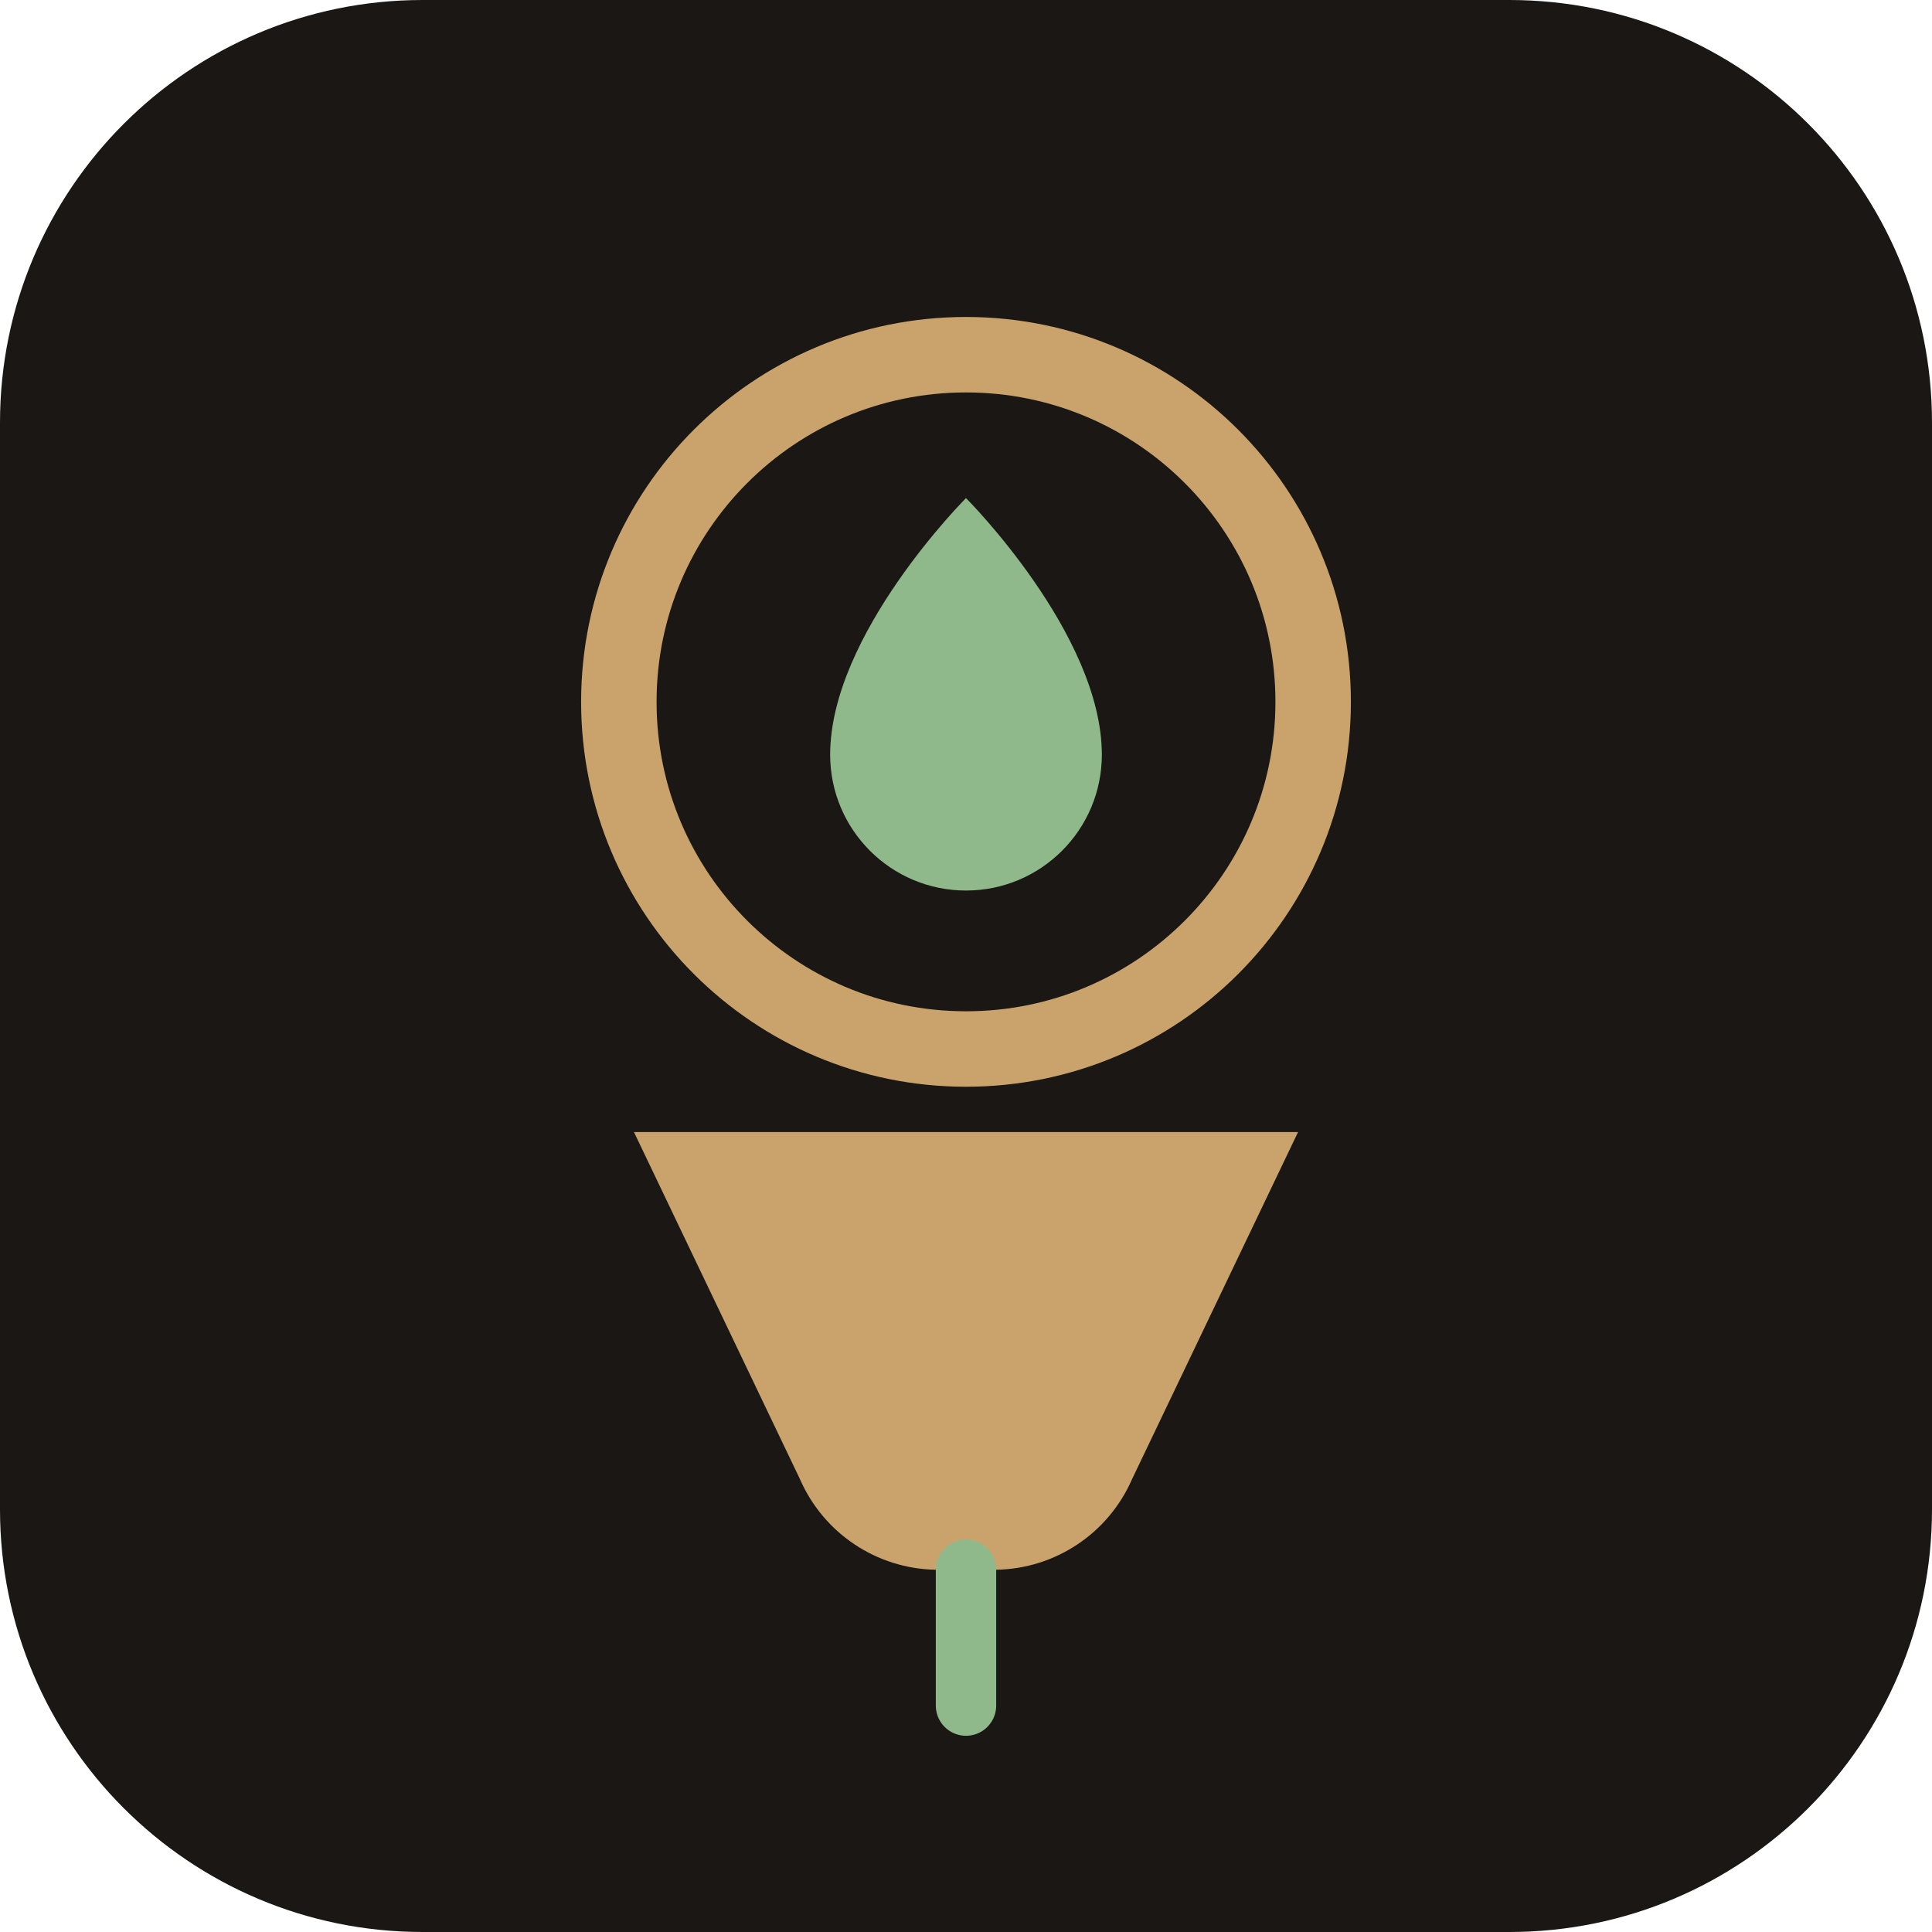
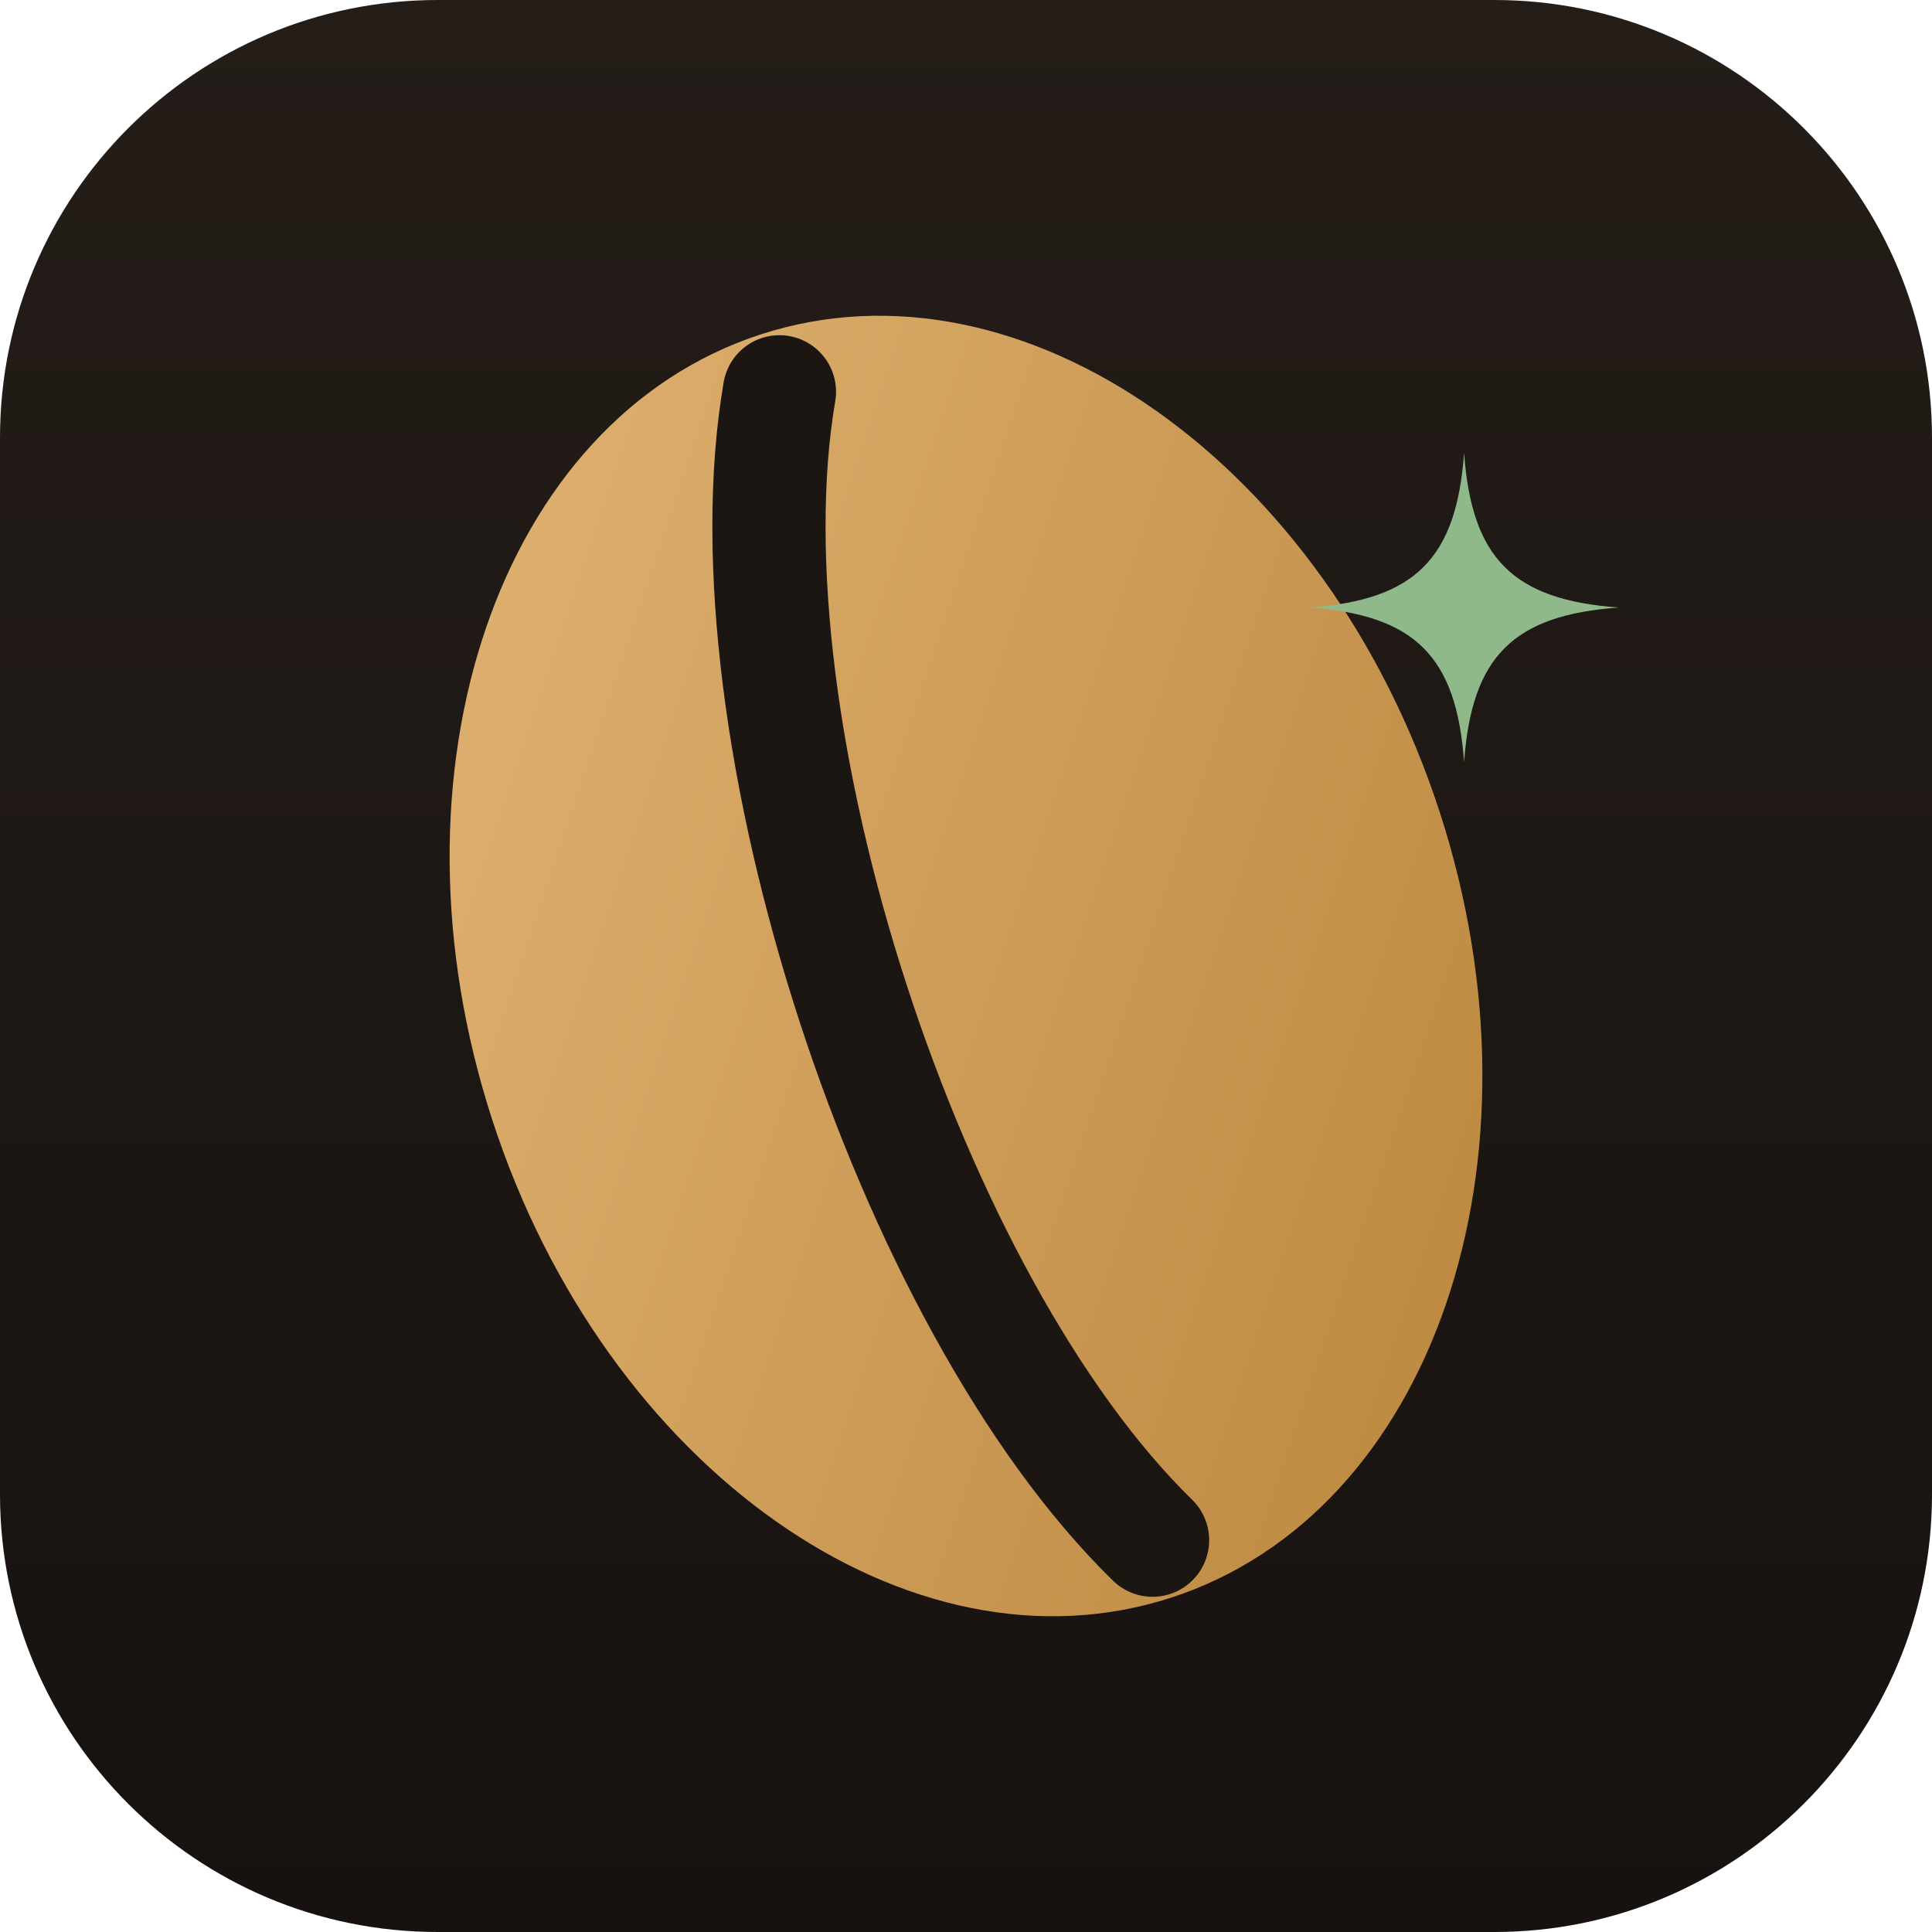
<svg xmlns="http://www.w3.org/2000/svg" viewBox="0 0 512 512" width="512" height="512">
-   <rect width="512" height="512" rx="112" fill="#1a1714" />
-   <circle cx="256" cy="186" r="92" fill="none" stroke="#c9a36b" stroke-width="20" />
-   <path d="M256 132 C256 132 220 168 220 200 a36 36 0 0 0 72 0 C292 168 256 132 256 132 Z" fill="#8fb98a" />
-   <path d="M168 300 L344 300 L300 392 a40 40 0 0 1 -36 24 L248 416 a40 40 0 0 1 -36 -24 Z" fill="#c9a36b" />
-   <path d="M256 416 L256 452" stroke="#8fb98a" stroke-width="16" stroke-linecap="round" />
+   <defs>
+     <linearGradient id="tile" x1="0" y1="0" x2="0" y2="1">
+       <stop offset="0" stop-color="#241d18" />
+       <stop offset="1" stop-color="#171210" />
+     </linearGradient>
+     <linearGradient id="bean" x1="0" y1="0" x2="1" y2="1">
+       <stop offset="0" stop-color="#e3b576" />
+       <stop offset="1" stop-color="#b8843a" />
+     </linearGradient>
+   </defs>
+   <rect width="512" height="512" rx="116" fill="url(#tile)" />
+   <g transform="rotate(-18 256 256)">
+     <ellipse cx="256" cy="256" rx="132" ry="176" fill="url(#bean)" />
+     <path d="M256 96 C214 176 214 336 256 416" fill="none" stroke="#1c1612" stroke-width="30" stroke-linecap="round" />
+   </g>
+   <path d="M388 120            C390 148 401 159 429 161            C401 163 390 174 388 202            C386 174 375 163 347 161            C375 159 386 148 388 120 Z" fill="#8fb98a" />
</svg>
